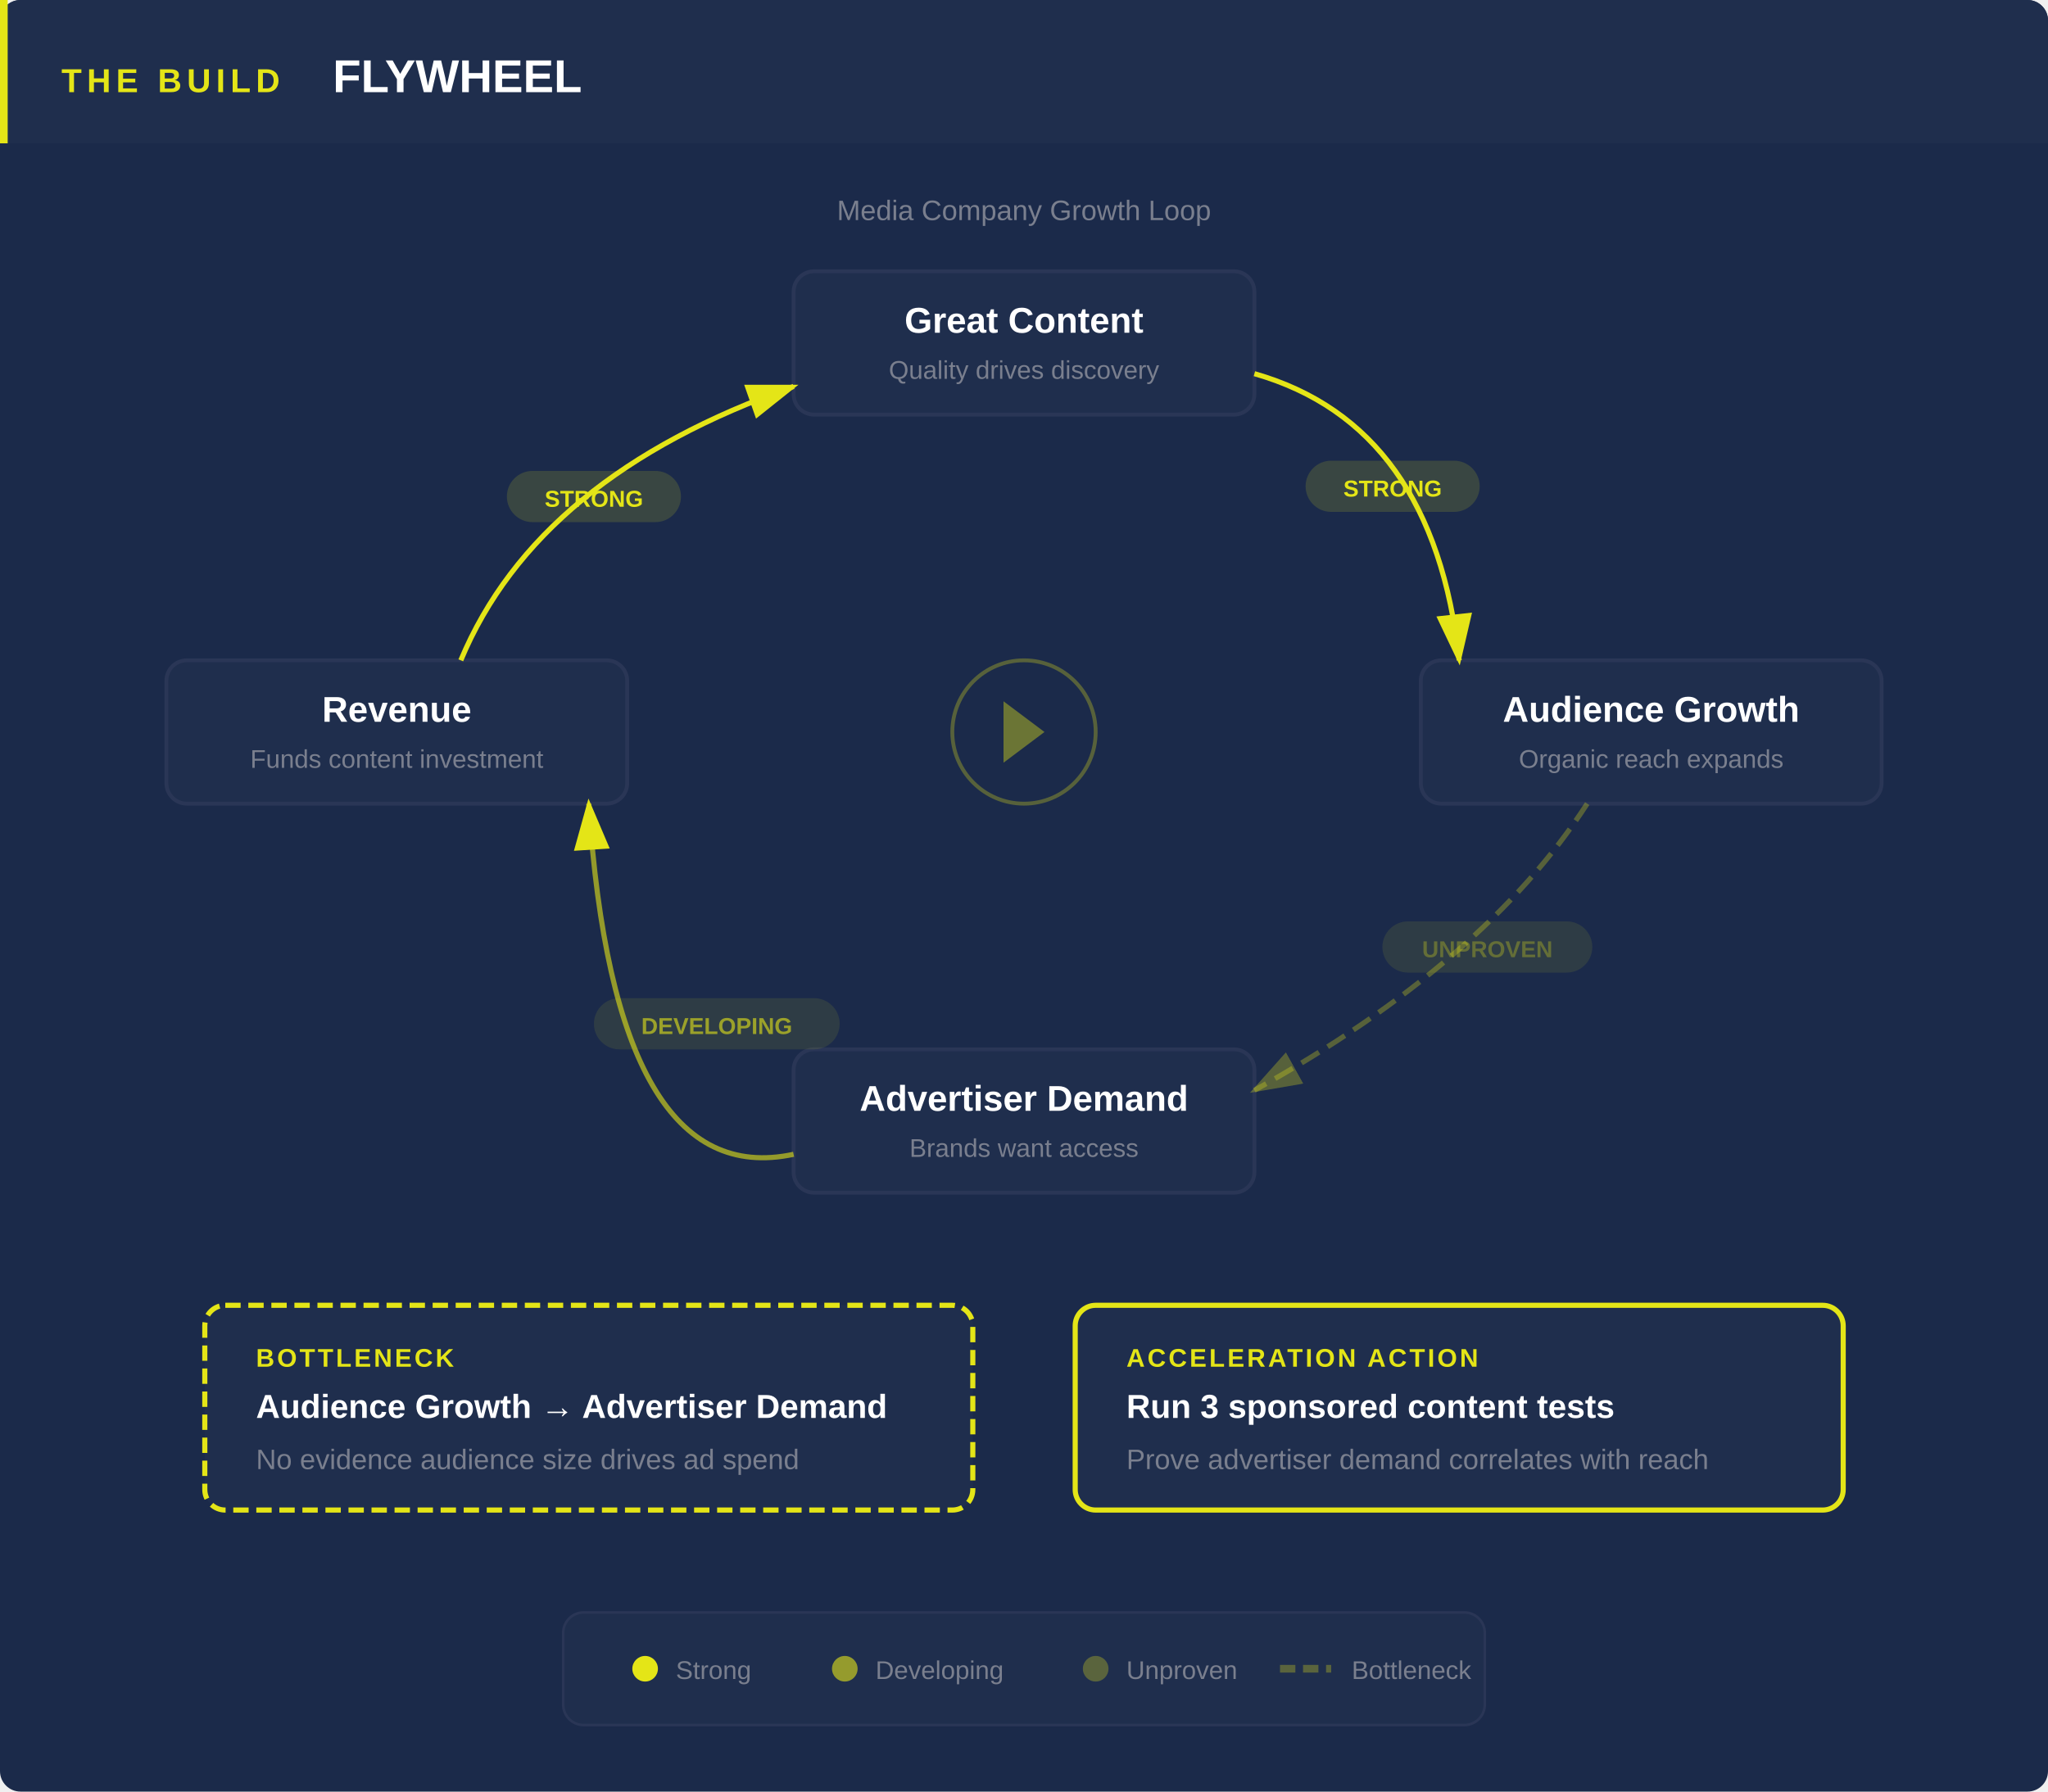
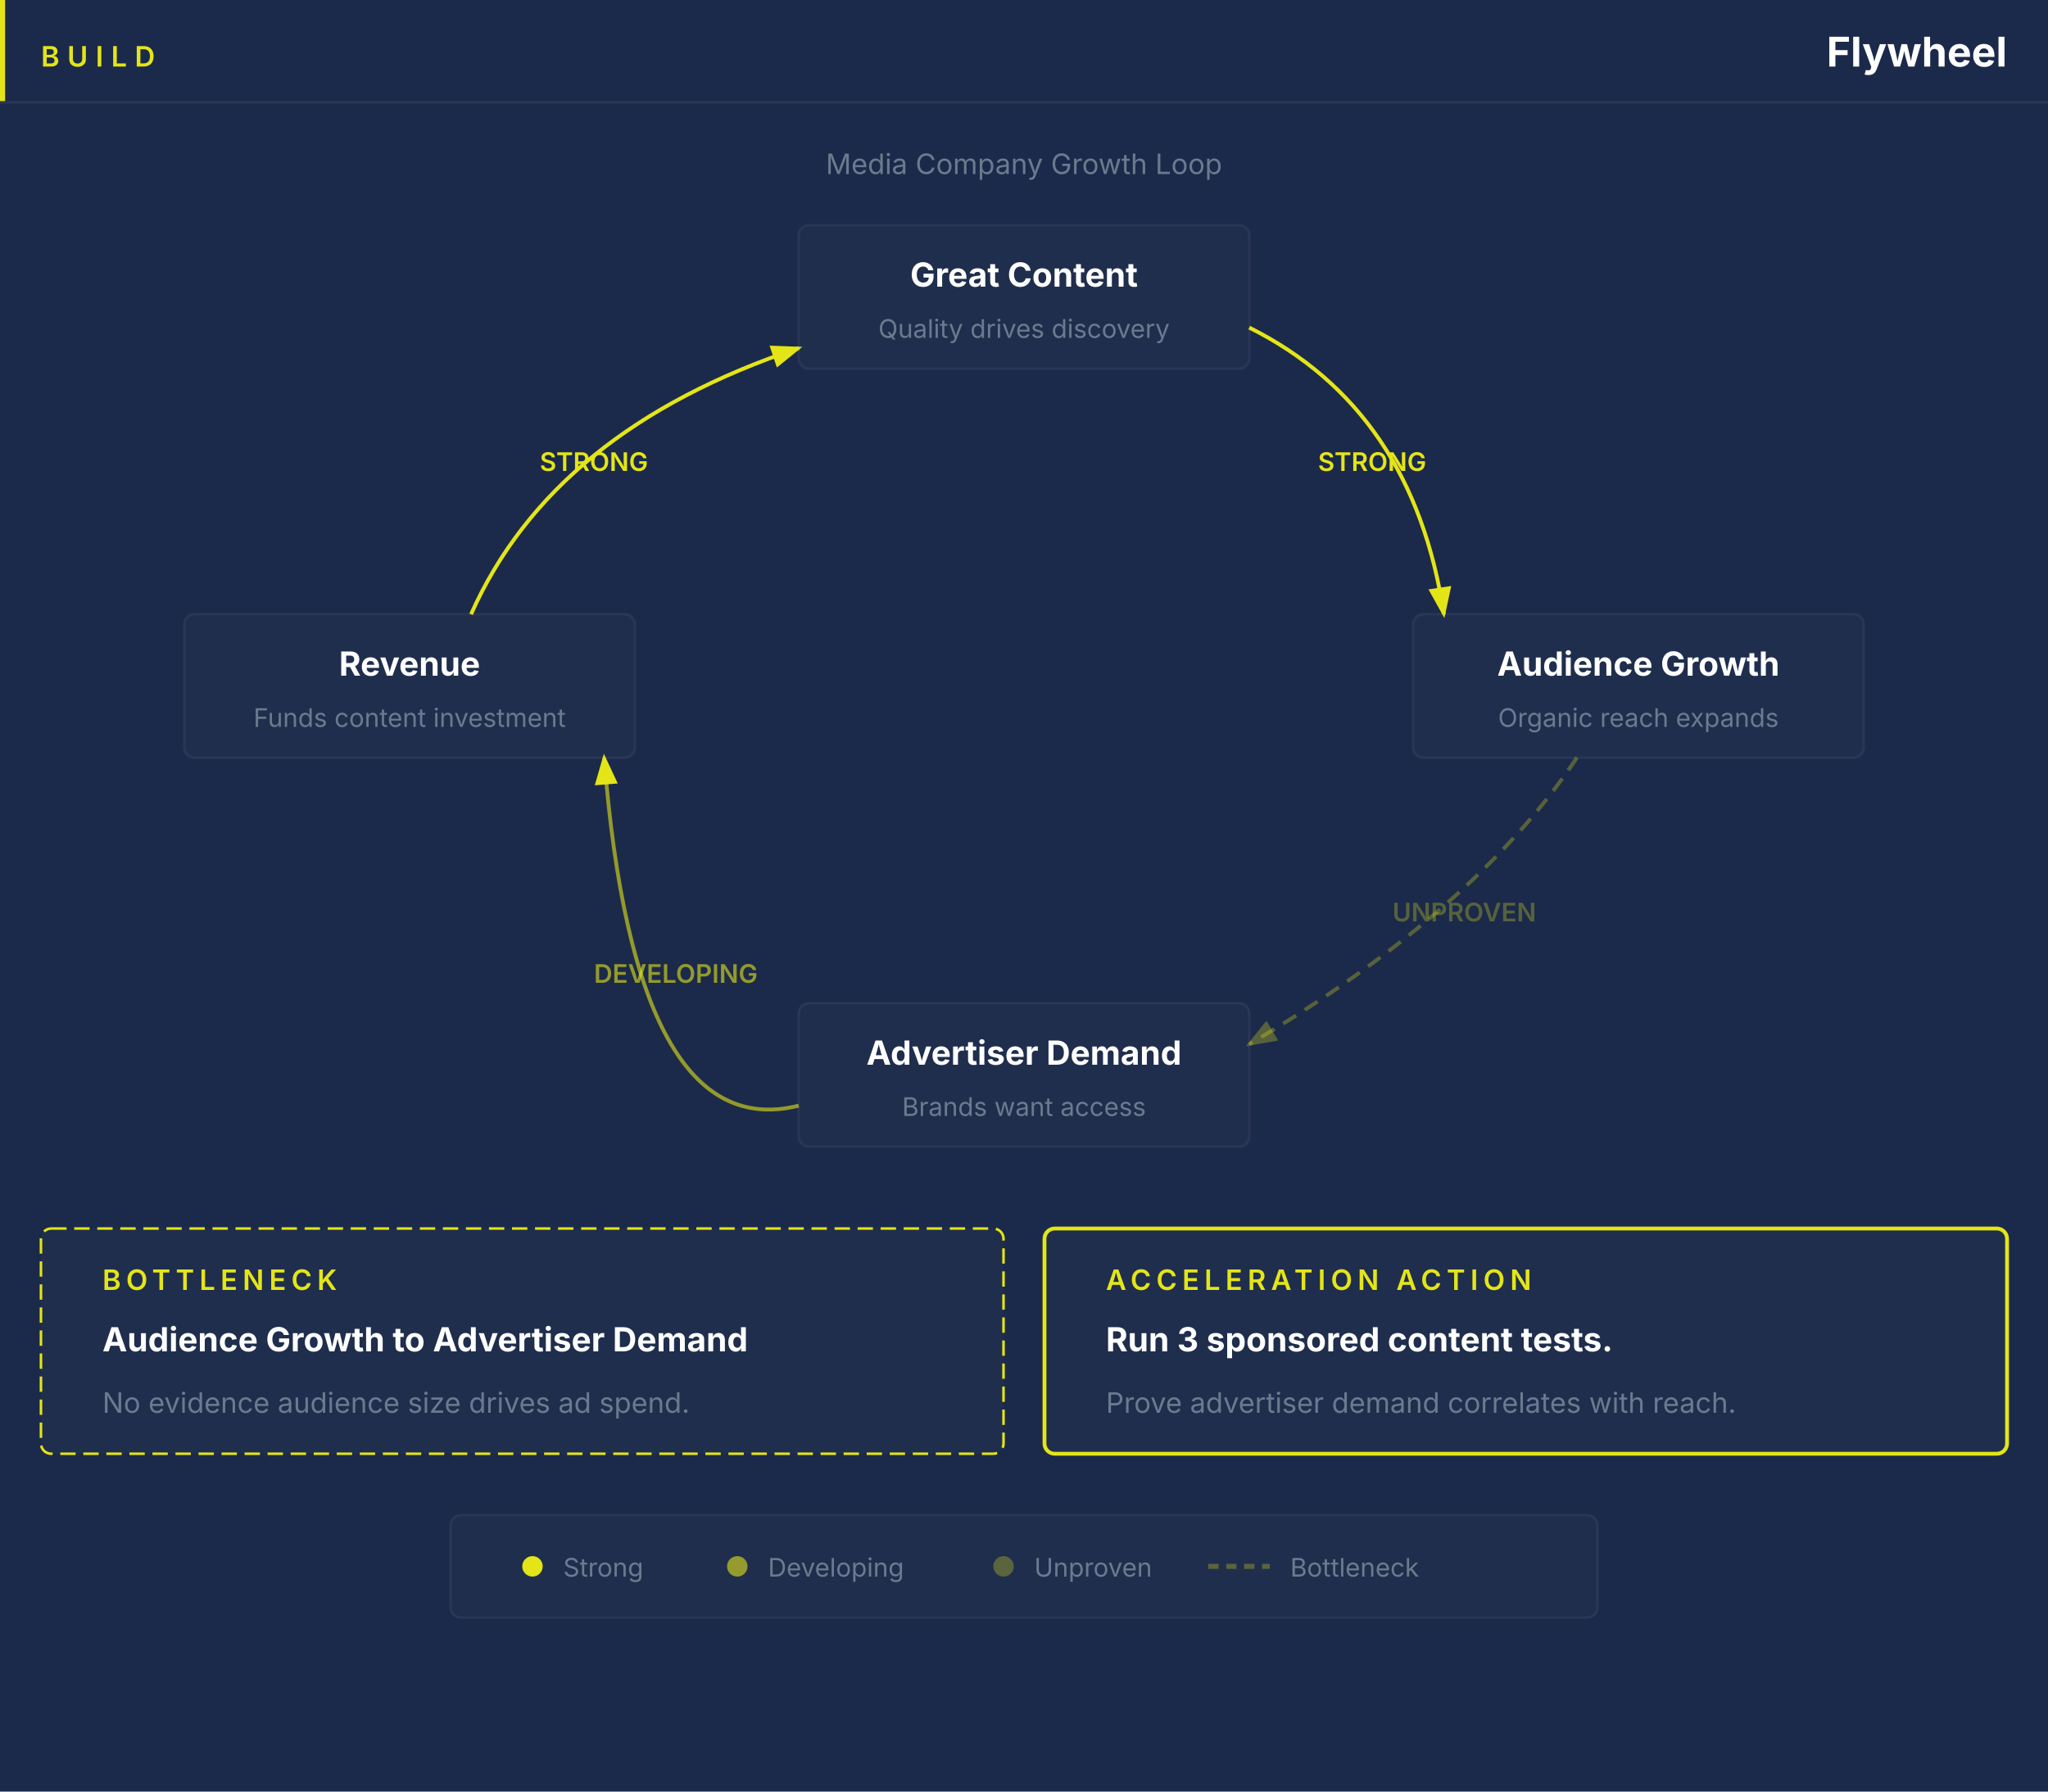
<svg xmlns="http://www.w3.org/2000/svg" width="800" height="700" viewBox="0 0 800 700">
  <defs>
-     <style>text { font-family: Arial, sans-serif; }</style>
-     <marker id="arrow" markerWidth="10" markerHeight="7" refX="9" refY="3.5" orient="auto" markerUnits="strokeWidth">
-       <polygon points="0 0, 10 3.5, 0 7" fill="#E4E517" />
+     <style>text { font-family: 'Inter', 'Helvetica Neue', Arial, sans-serif; }</style>
+     <marker id="fw-arrow" markerWidth="8" markerHeight="6" refX="7" refY="3" orient="auto">
+       <polygon points="0 0, 8 3, 0 6" fill="#E4E517" />
    </marker>
-     <marker id="arrow-dashed" markerWidth="10" markerHeight="7" refX="9" refY="3.5" orient="auto" markerUnits="strokeWidth">
-       <polygon points="0 0, 10 3.5, 0 7" fill="#E4E517" opacity="0.3" />
+     <marker id="fw-arrow-dim" markerWidth="8" markerHeight="6" refX="7" refY="3" orient="auto">
+       <polygon points="0 0, 8 3, 0 6" fill="#E4E517" opacity="0.3" />
    </marker>
  </defs>
-   <rect width="800" height="700" fill="#1B2A4A" rx="8" />
-   <rect x="0" y="0" width="800" height="56" fill="#1F2E4D" rx="8" />
-   <rect x="0" y="48" width="800" height="8" fill="#1F2E4D" />
-   <rect x="0" y="0" width="3" height="56" fill="#E4E517" />
-   <text x="24" y="36" fill="#E4E517" font-size="13" font-weight="bold" letter-spacing="2">THE BUILD</text>
-   <text x="130" y="36" fill="#FFFFFF" font-size="18" font-weight="bold">FLYWHEEL</text>
-   <text x="400" y="86" text-anchor="middle" font-size="11" fill="#7A7F8E">Media Company Growth Loop</text>
-   <rect x="310" y="106" width="180" height="56" rx="8" fill="#1F2E4D" stroke="#2A3656" stroke-width="1.5" />
-   <text x="400" y="130" text-anchor="middle" font-size="14" font-weight="bold" fill="#FFFFFF">Great Content</text>
-   <text x="400" y="148" text-anchor="middle" font-size="10" fill="#7A7F8E">Quality drives discovery</text>
-   <rect x="555" y="258" width="180" height="56" rx="8" fill="#1F2E4D" stroke="#2A3656" stroke-width="1.5" />
-   <text x="645" y="282" text-anchor="middle" font-size="14" font-weight="bold" fill="#FFFFFF">Audience Growth</text>
-   <text x="645" y="300" text-anchor="middle" font-size="10" fill="#7A7F8E">Organic reach expands</text>
-   <rect x="310" y="410" width="180" height="56" rx="8" fill="#1F2E4D" stroke="#2A3656" stroke-width="1.5" />
-   <text x="400" y="434" text-anchor="middle" font-size="14" font-weight="bold" fill="#FFFFFF">Advertiser Demand</text>
-   <text x="400" y="452" text-anchor="middle" font-size="10" fill="#7A7F8E">Brands want access</text>
-   <rect x="65" y="258" width="180" height="56" rx="8" fill="#1F2E4D" stroke="#2A3656" stroke-width="1.5" />
-   <text x="155" y="282" text-anchor="middle" font-size="14" font-weight="bold" fill="#FFFFFF">Revenue</text>
-   <text x="155" y="300" text-anchor="middle" font-size="10" fill="#7A7F8E">Funds content investment</text>
-   <path d="M 490 146 Q 560 166 570 258" fill="none" stroke="#E4E517" stroke-width="2" marker-end="url(#arrow)" />
-   <rect x="510" y="180" width="68" height="20" rx="10" fill="rgba(228,229,23,0.15)" />
-   <text x="544" y="194" text-anchor="middle" font-size="9" font-weight="bold" fill="#E4E517">STRONG</text>
-   <path d="M 620 314 Q 580 376 490 426" fill="none" stroke="#E4E517" stroke-width="2" stroke-opacity="0.3" stroke-dasharray="8,4" marker-end="url(#arrow-dashed)" />
-   <rect x="540" y="360" width="82" height="20" rx="10" fill="rgba(228,229,23,0.1)" />
-   <text x="581" y="374" text-anchor="middle" font-size="9" font-weight="bold" fill="#E4E517" opacity="0.3">UNPROVEN</text>
-   <path d="M 310 451 Q 240 466 230 314" fill="none" stroke="#E4E517" stroke-width="2" stroke-opacity="0.6" marker-end="url(#arrow)" />
-   <rect x="232" y="390" width="96" height="20" rx="10" fill="rgba(228,229,23,0.1)" />
-   <text x="280" y="404" text-anchor="middle" font-size="9" font-weight="bold" fill="#E4E517" opacity="0.6">DEVELOPING</text>
-   <path d="M 180 258 Q 210 186 310 151" fill="none" stroke="#E4E517" stroke-width="2" marker-end="url(#arrow)" />
-   <rect x="198" y="184" width="68" height="20" rx="10" fill="rgba(228,229,23,0.15)" />
-   <text x="232" y="198" text-anchor="middle" font-size="9" font-weight="bold" fill="#E4E517">STRONG</text>
-   <circle cx="400" cy="286" r="28" fill="none" stroke="#E4E517" stroke-width="1.5" opacity="0.3" />
-   <path d="M 392 274 L 408 286 L 392 298 Z" fill="#E4E517" opacity="0.4" />
-   <rect x="80" y="510" width="300" height="80" rx="8" fill="#1F2E4D" stroke="#E4E517" stroke-width="2" stroke-dasharray="6,3" />
-   <text x="100" y="534" font-size="10" font-weight="bold" fill="#E4E517" letter-spacing="1">BOTTLENECK</text>
-   <text x="100" y="554" font-size="13" font-weight="bold" fill="#FFFFFF">Audience Growth → Advertiser Demand</text>
-   <text x="100" y="574" font-size="11" fill="#7A7F8E">No evidence audience size drives ad spend</text>
-   <rect x="420" y="510" width="300" height="80" rx="8" fill="#1F2E4D" stroke="#E4E517" stroke-width="2" />
-   <text x="440" y="534" font-size="10" font-weight="bold" fill="#E4E517" letter-spacing="1">ACCELERATION ACTION</text>
-   <text x="440" y="554" font-size="13" font-weight="bold" fill="#FFFFFF">Run 3 sponsored content tests</text>
-   <text x="440" y="574" font-size="11" fill="#7A7F8E">Prove advertiser demand correlates with reach</text>
-   <rect x="220" y="630" width="360" height="44" rx="8" fill="#1F2E4D" stroke="#2A3656" stroke-width="1" />
-   <circle cx="252" cy="652" r="5" fill="#E4E517" />
-   <text x="264" y="656" font-size="10" fill="#7A7F8E">Strong</text>
-   <circle cx="330" cy="652" r="5" fill="#E4E517" opacity="0.6" />
-   <text x="342" y="656" font-size="10" fill="#7A7F8E">Developing</text>
-   <circle cx="428" cy="652" r="5" fill="#E4E517" opacity="0.3" />
-   <text x="440" y="656" font-size="10" fill="#7A7F8E">Unproven</text>
-   <line x1="500" y1="652" x2="520" y2="652" stroke="#E4E517" stroke-width="3" stroke-dasharray="6,3" opacity="0.3" />
-   <text x="528" y="656" font-size="10" fill="#7A7F8E">Bottleneck</text>
+   <rect width="800" height="700" fill="#1B2A4A" />
+   <rect x="0" y="0" width="2" height="40" fill="#E4E517" />
+   <text x="16" y="26" fill="#E4E517" font-size="11" font-weight="600" letter-spacing="3">BUILD</text>
+   <text x="784" y="26" fill="#FFFFFF" font-size="16" font-weight="700" text-anchor="end">Flywheel</text>
+   <line x1="0" y1="40" x2="800" y2="40" stroke="#2A3656" stroke-width="1" />
+   <text x="400" y="68" text-anchor="middle" font-size="11" fill="#6B7A8E">Media Company Growth Loop</text>
+   <rect x="312" y="88" width="176" height="56" rx="4" fill="#1F2E4D" stroke="#2A3656" stroke-width="1" />
+   <text x="400" y="112" text-anchor="middle" font-size="13" font-weight="700" fill="#FFFFFF">Great Content</text>
+   <text x="400" y="132" text-anchor="middle" font-size="10" fill="#6B7A8E">Quality drives discovery</text>
+   <rect x="552" y="240" width="176" height="56" rx="4" fill="#1F2E4D" stroke="#2A3656" stroke-width="1" />
+   <text x="640" y="264" text-anchor="middle" font-size="13" font-weight="700" fill="#FFFFFF">Audience Growth</text>
+   <text x="640" y="284" text-anchor="middle" font-size="10" fill="#6B7A8E">Organic reach expands</text>
+   <rect x="312" y="392" width="176" height="56" rx="4" fill="#1F2E4D" stroke="#2A3656" stroke-width="1" />
+   <text x="400" y="416" text-anchor="middle" font-size="13" font-weight="700" fill="#FFFFFF">Advertiser Demand</text>
+   <text x="400" y="436" text-anchor="middle" font-size="10" fill="#6B7A8E">Brands want access</text>
+   <rect x="72" y="240" width="176" height="56" rx="4" fill="#1F2E4D" stroke="#2A3656" stroke-width="1" />
+   <text x="160" y="264" text-anchor="middle" font-size="13" font-weight="700" fill="#FFFFFF">Revenue</text>
+   <text x="160" y="284" text-anchor="middle" font-size="10" fill="#6B7A8E">Funds content investment</text>
+   <path d="M 488 128 Q 552 160 564 240" fill="none" stroke="#E4E517" stroke-width="1.5" marker-end="url(#fw-arrow)" />
+   <text x="536" y="184" text-anchor="middle" font-size="10" font-weight="600" fill="#E4E517">STRONG</text>
+   <path d="M 616 296 Q 576 356 488 408" fill="none" stroke="#E4E517" stroke-width="1.5" stroke-opacity="0.3" stroke-dasharray="6,4" marker-end="url(#fw-arrow-dim)" />
+   <text x="572" y="360" text-anchor="middle" font-size="10" font-weight="600" fill="#E4E517" opacity="0.3">UNPROVEN</text>
+   <path d="M 312 432 Q 248 448 236 296" fill="none" stroke="#E4E517" stroke-width="1.5" stroke-opacity="0.6" marker-end="url(#fw-arrow)" />
+   <text x="264" y="384" text-anchor="middle" font-size="10" font-weight="600" fill="#E4E517" opacity="0.6">DEVELOPING</text>
+   <path d="M 184 240 Q 216 168 312 136" fill="none" stroke="#E4E517" stroke-width="1.5" marker-end="url(#fw-arrow)" />
+   <text x="232" y="184" text-anchor="middle" font-size="10" font-weight="600" fill="#E4E517">STRONG</text>
+   <rect x="16" y="480" width="376" height="88" rx="4" fill="#1F2E4D" stroke="#E4E517" stroke-width="1" stroke-dasharray="6,3" />
+   <text x="40" y="504" font-size="11" font-weight="600" fill="#E4E517" letter-spacing="2">BOTTLENECK</text>
+   <text x="40" y="528" font-size="13" font-weight="700" fill="#FFFFFF">Audience Growth to Advertiser Demand</text>
+   <text x="40" y="552" font-size="11" fill="#6B7A8E">No evidence audience size drives ad spend.</text>
+   <rect x="408" y="480" width="376" height="88" rx="4" fill="#1F2E4D" stroke="#E4E517" stroke-width="1.5" />
+   <text x="432" y="504" font-size="11" font-weight="600" fill="#E4E517" letter-spacing="2">ACCELERATION ACTION</text>
+   <text x="432" y="528" font-size="13" font-weight="700" fill="#FFFFFF">Run 3 sponsored content tests.</text>
+   <text x="432" y="552" font-size="11" fill="#6B7A8E">Prove advertiser demand correlates with reach.</text>
+   <rect x="176" y="592" width="448" height="40" rx="4" fill="#1F2E4D" stroke="#2A3656" stroke-width="1" />
+   <circle cx="208" cy="612" r="4" fill="#E4E517" />
+   <text x="220" y="616" font-size="10" fill="#6B7A8E">Strong</text>
+   <circle cx="288" cy="612" r="4" fill="#E4E517" opacity="0.6" />
+   <text x="300" y="616" font-size="10" fill="#6B7A8E">Developing</text>
+   <circle cx="392" cy="612" r="4" fill="#E4E517" opacity="0.3" />
+   <text x="404" y="616" font-size="10" fill="#6B7A8E">Unproven</text>
+   <line x1="472" y1="612" x2="496" y2="612" stroke="#E4E517" stroke-width="2" stroke-dasharray="4,3" opacity="0.3" />
+   <text x="504" y="616" font-size="10" fill="#6B7A8E">Bottleneck</text>
</svg>
